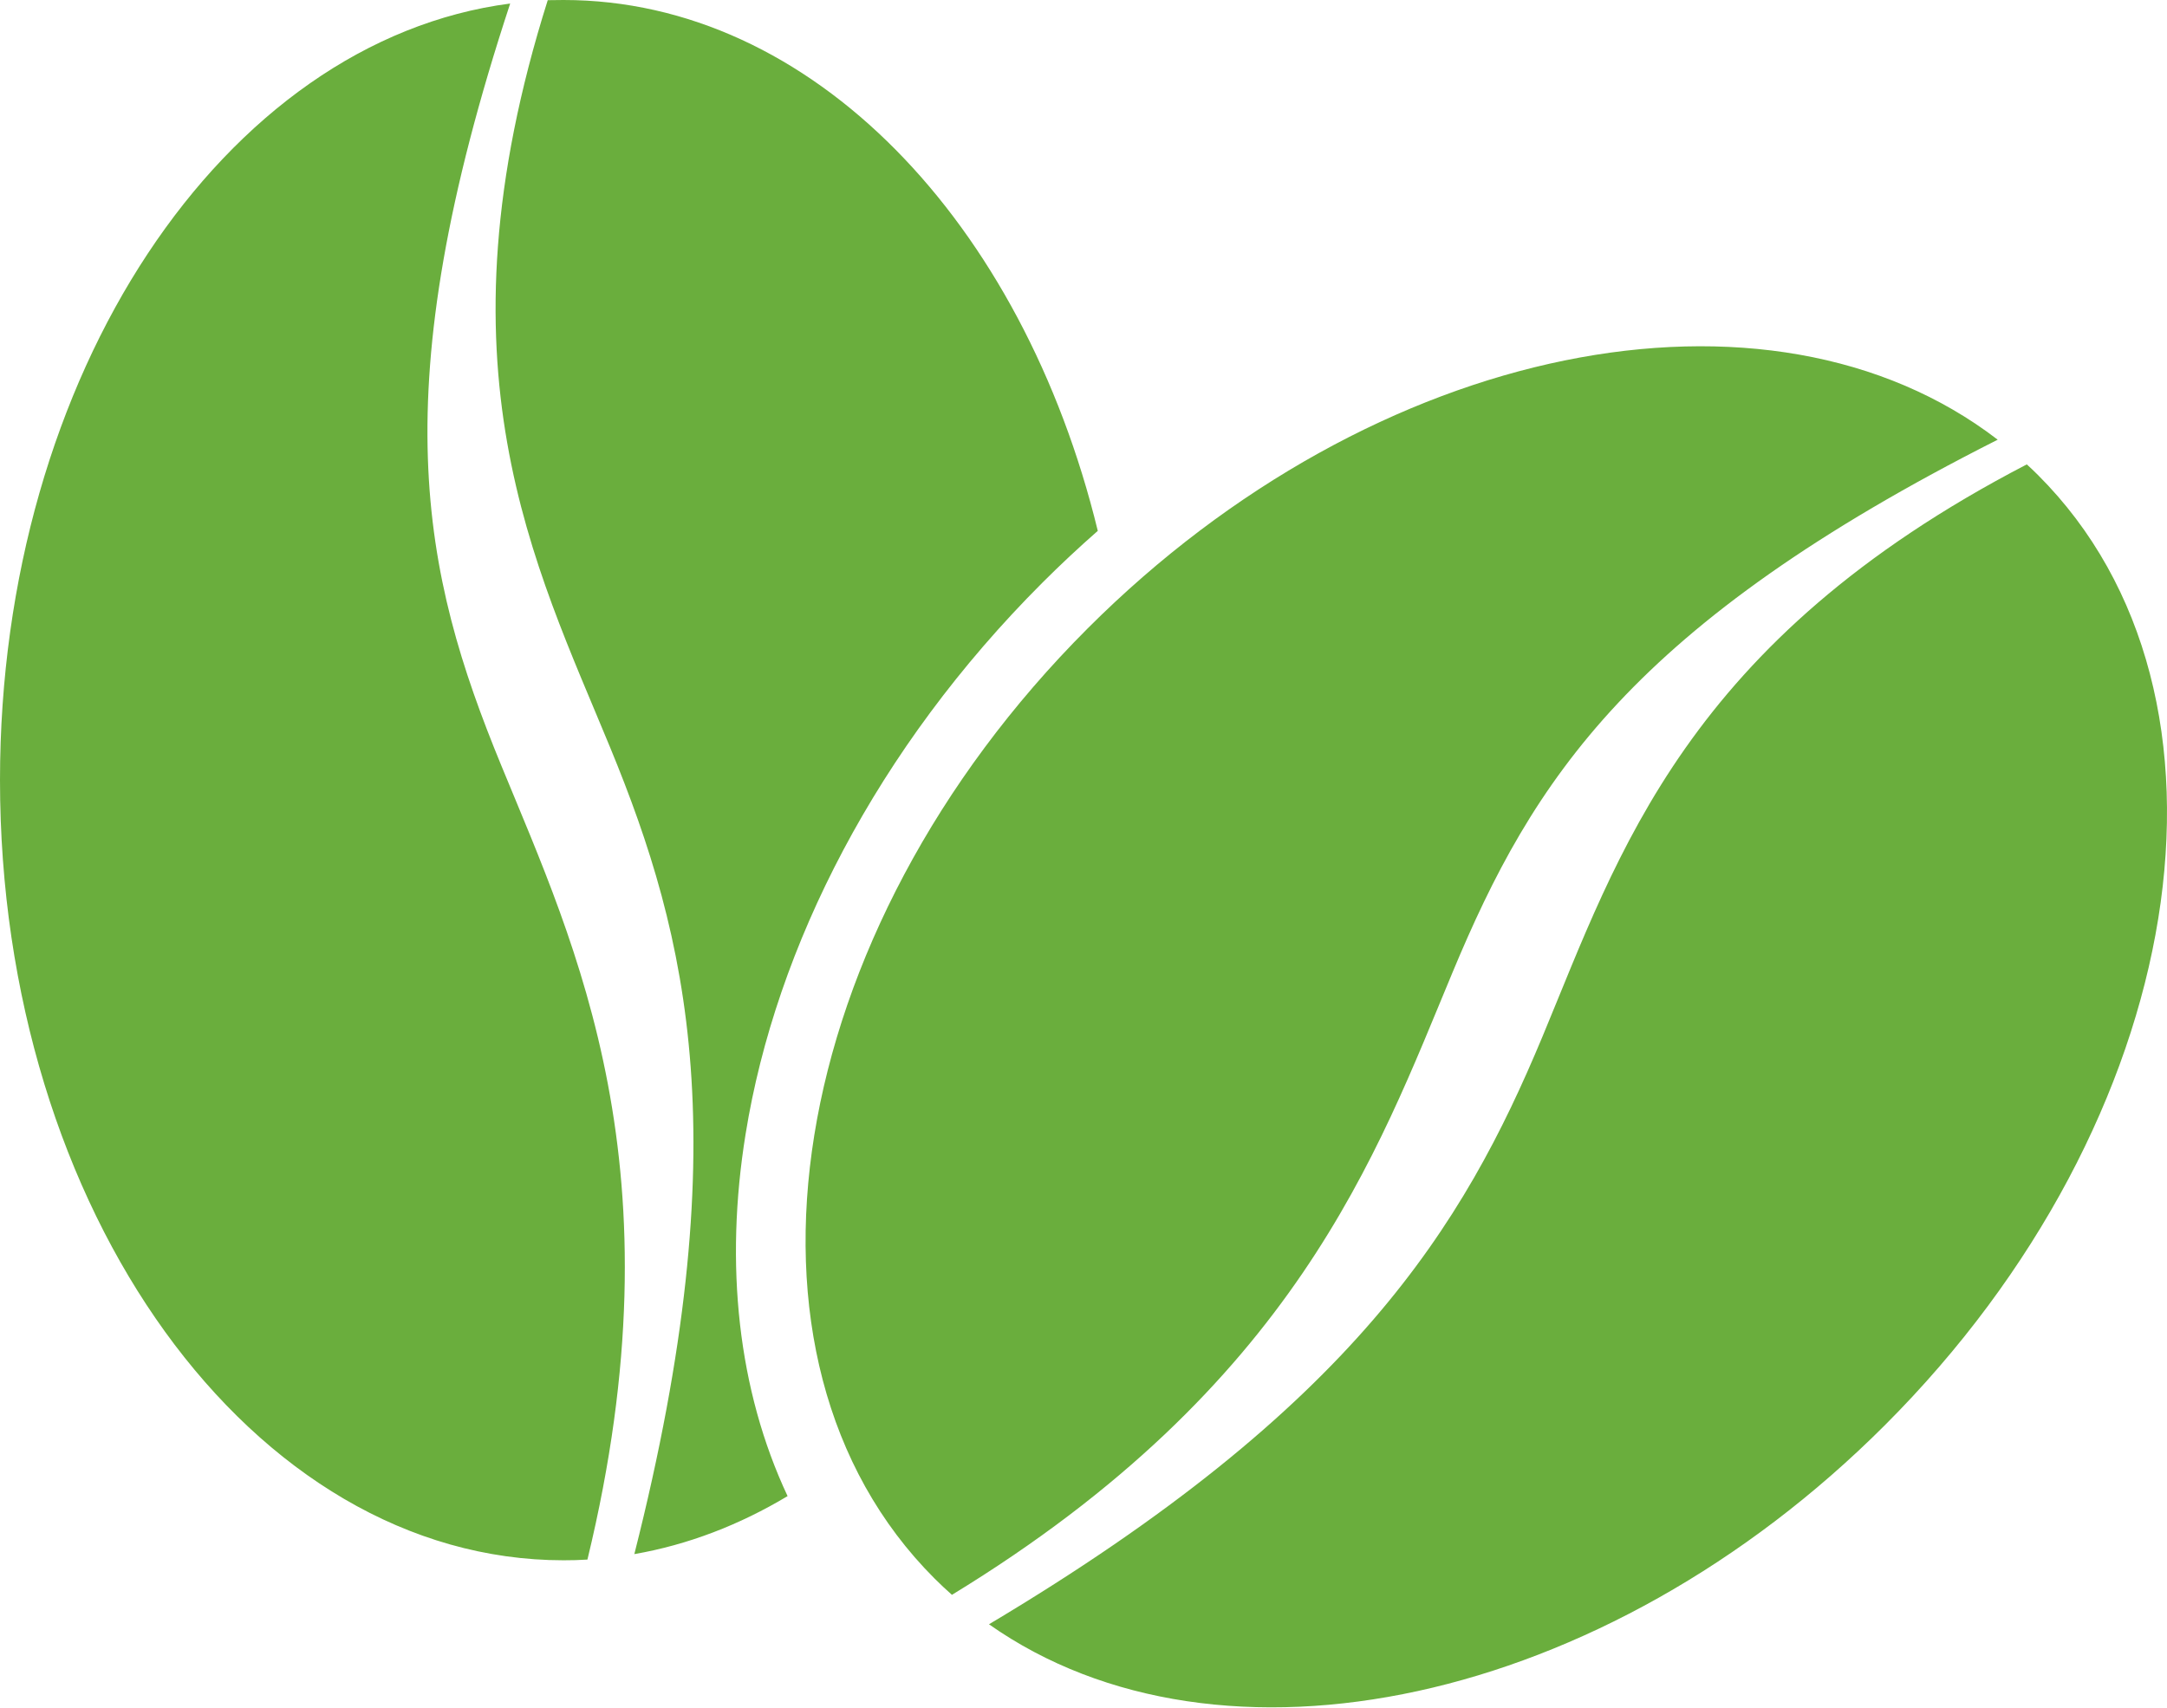
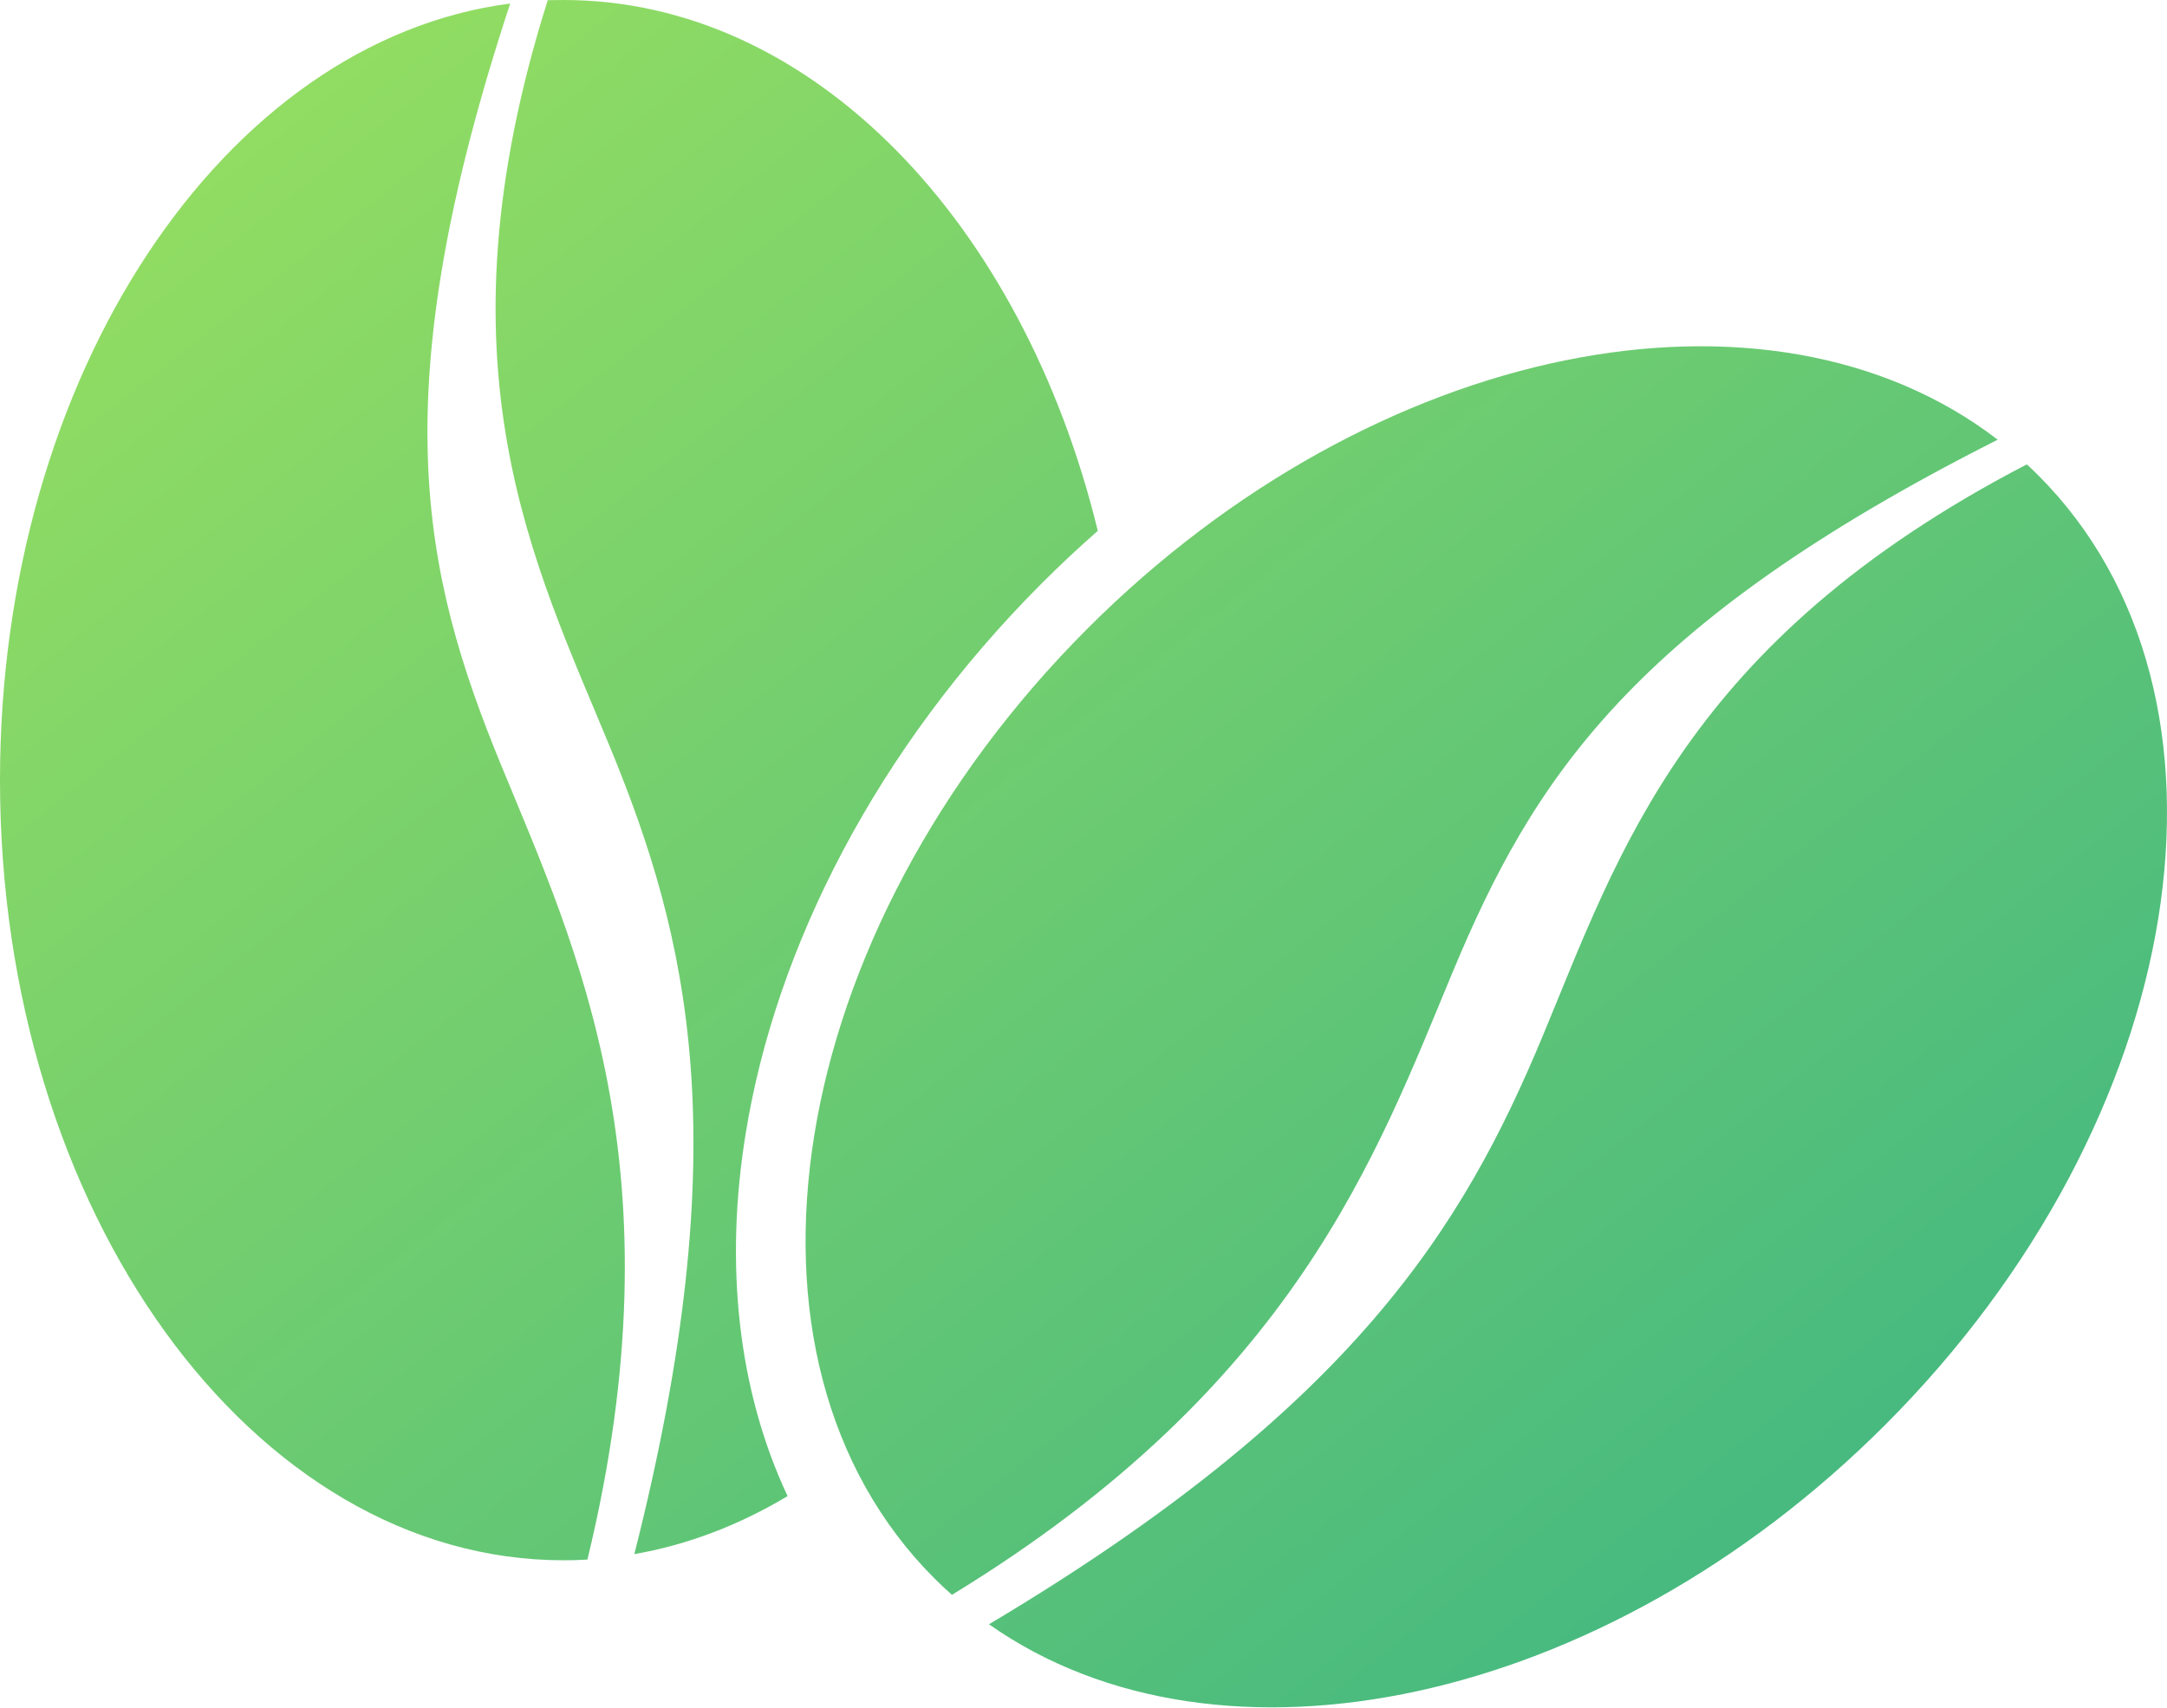
<svg xmlns="http://www.w3.org/2000/svg" version="1.1" id="Layer_1" x="0px" y="0px" viewBox="0 0 122.88 96.84" style="enable-background:new 0 0 122.88 96.84" xml:space="preserve">
-   <style type="text/css">.st0{fill-rule:evenodd;clip-rule:evenodd;fill:#6AAE3D;}</style>
+   <style type="text/css">
+   .st0{
+     fill: url(#gradient);
+     fill-rule:evenodd;
+     clip-rule:evenodd;
+   }
+ </style>
+   <defs>
+     <linearGradient id="gradient" x1="0%" y1="0%" x2="100%" y2="100%">
+       <stop offset="0%" stop-color="#9be15f" />
+       <stop offset="100%" stop-color="#39b385" />
+     </linearGradient>
+   </defs>
  <g>
    <path class="st0" d="M31.96,0c14.08,0,26.03,12.61,30.29,30.11c-1.07,0.94-2.12,1.92-3.15,2.95c-9.36,9.36-15.11,20.63-16.82,31.26 c-1.2,7.41-0.44,14.53,2.38,20.54c-2.72,1.63-5.64,2.76-8.69,3.29c5.92-23.37,3.06-34.99-1.37-45.75 c-4.29-10.42-10.11-21.59-3.54-42.39C31.35,0.01,31.66,0,31.96,0L31.96,0z M115.57,26.95c12.48,12.48,8.59,36.61-8.69,53.89 c-15.95,15.95-37.73,20.49-50.8,11.29c20.71-12.34,26.9-22.58,31.38-33.32c4.33-10.4,8.12-22.42,27.47-32.47 C115.14,26.53,115.36,26.74,115.57,26.95L115.57,26.95z M53.98,90.46c-0.34-0.3-0.67-0.61-0.99-0.93 c-12.48-12.48-8.59-36.61,8.69-53.89c16.28-16.28,38.63-20.67,51.6-10.7C92.53,35.42,86.92,44.22,82.36,55.17 C78.08,65.43,73.45,78.58,53.98,90.46L53.98,90.46z M33.31,88.46c-0.45,0.03-0.9,0.04-1.35,0.04C14.31,88.5,0,68.69,0,44.25 C0,21.23,12.7,2.31,28.93,0.2c-7.27,22.08-5.01,32.27-0.5,43.23C32.66,53.72,38.68,66.29,33.31,88.46L33.31,88.46z" />
  </g>
</svg>
